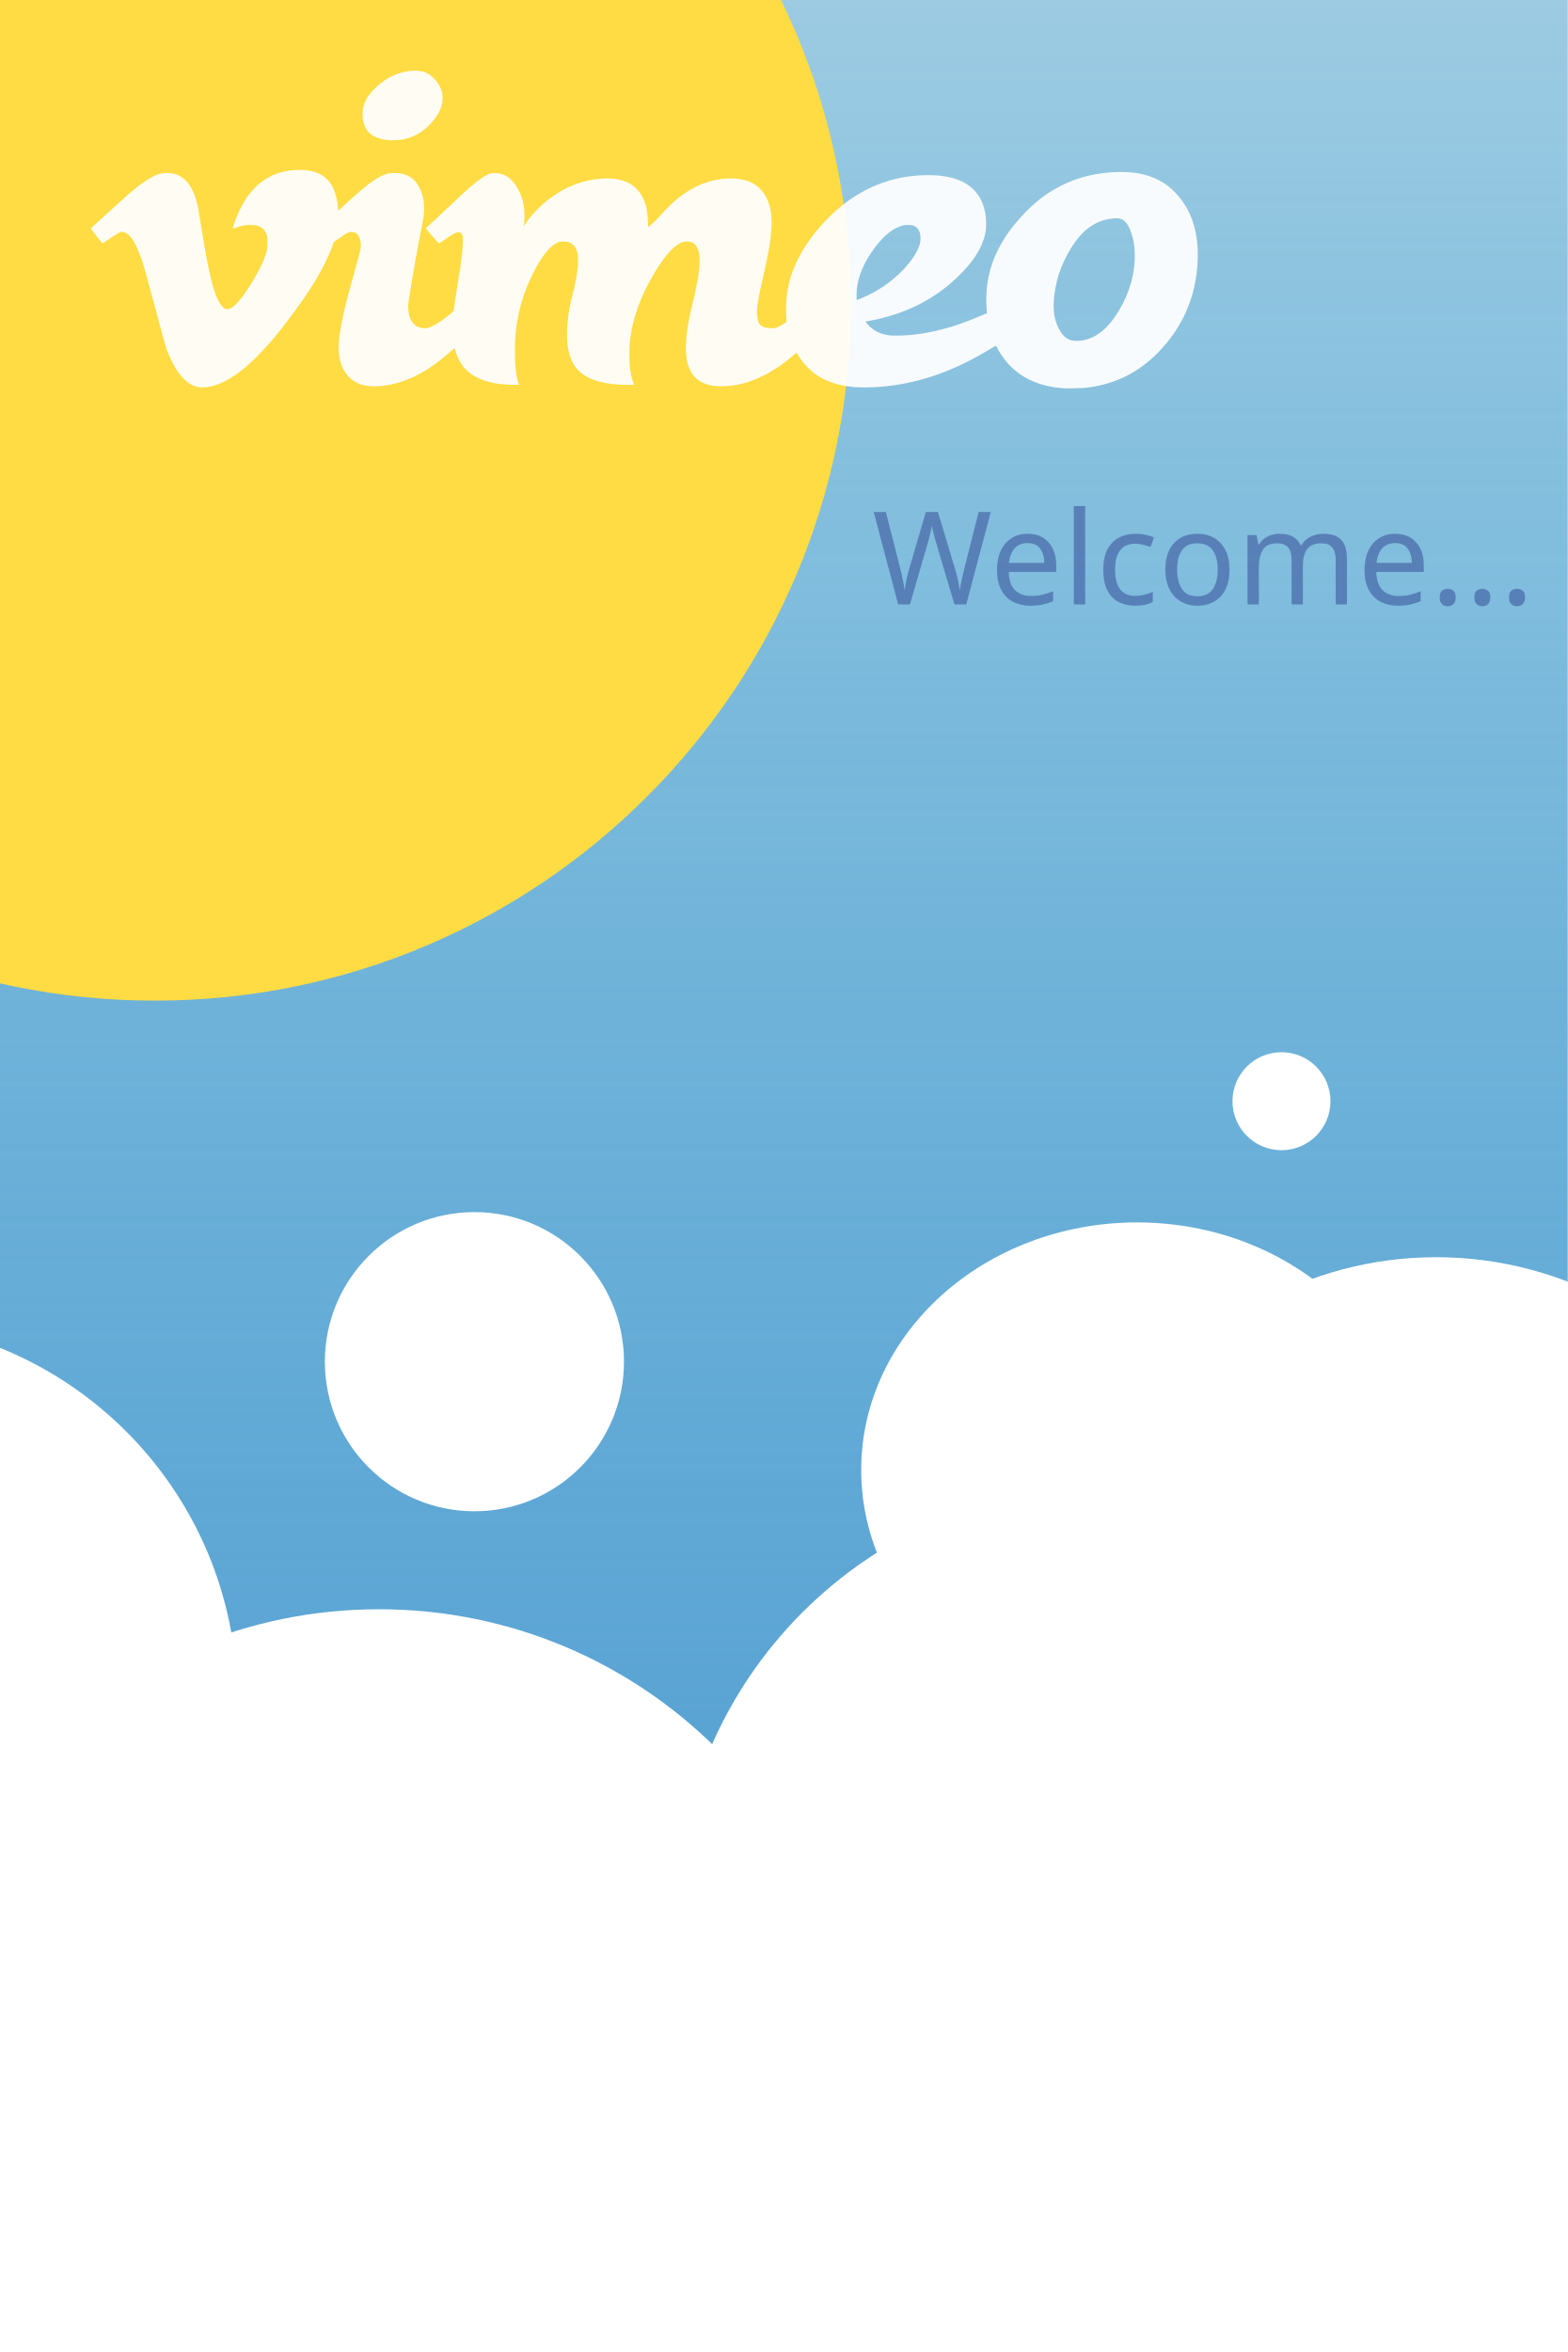
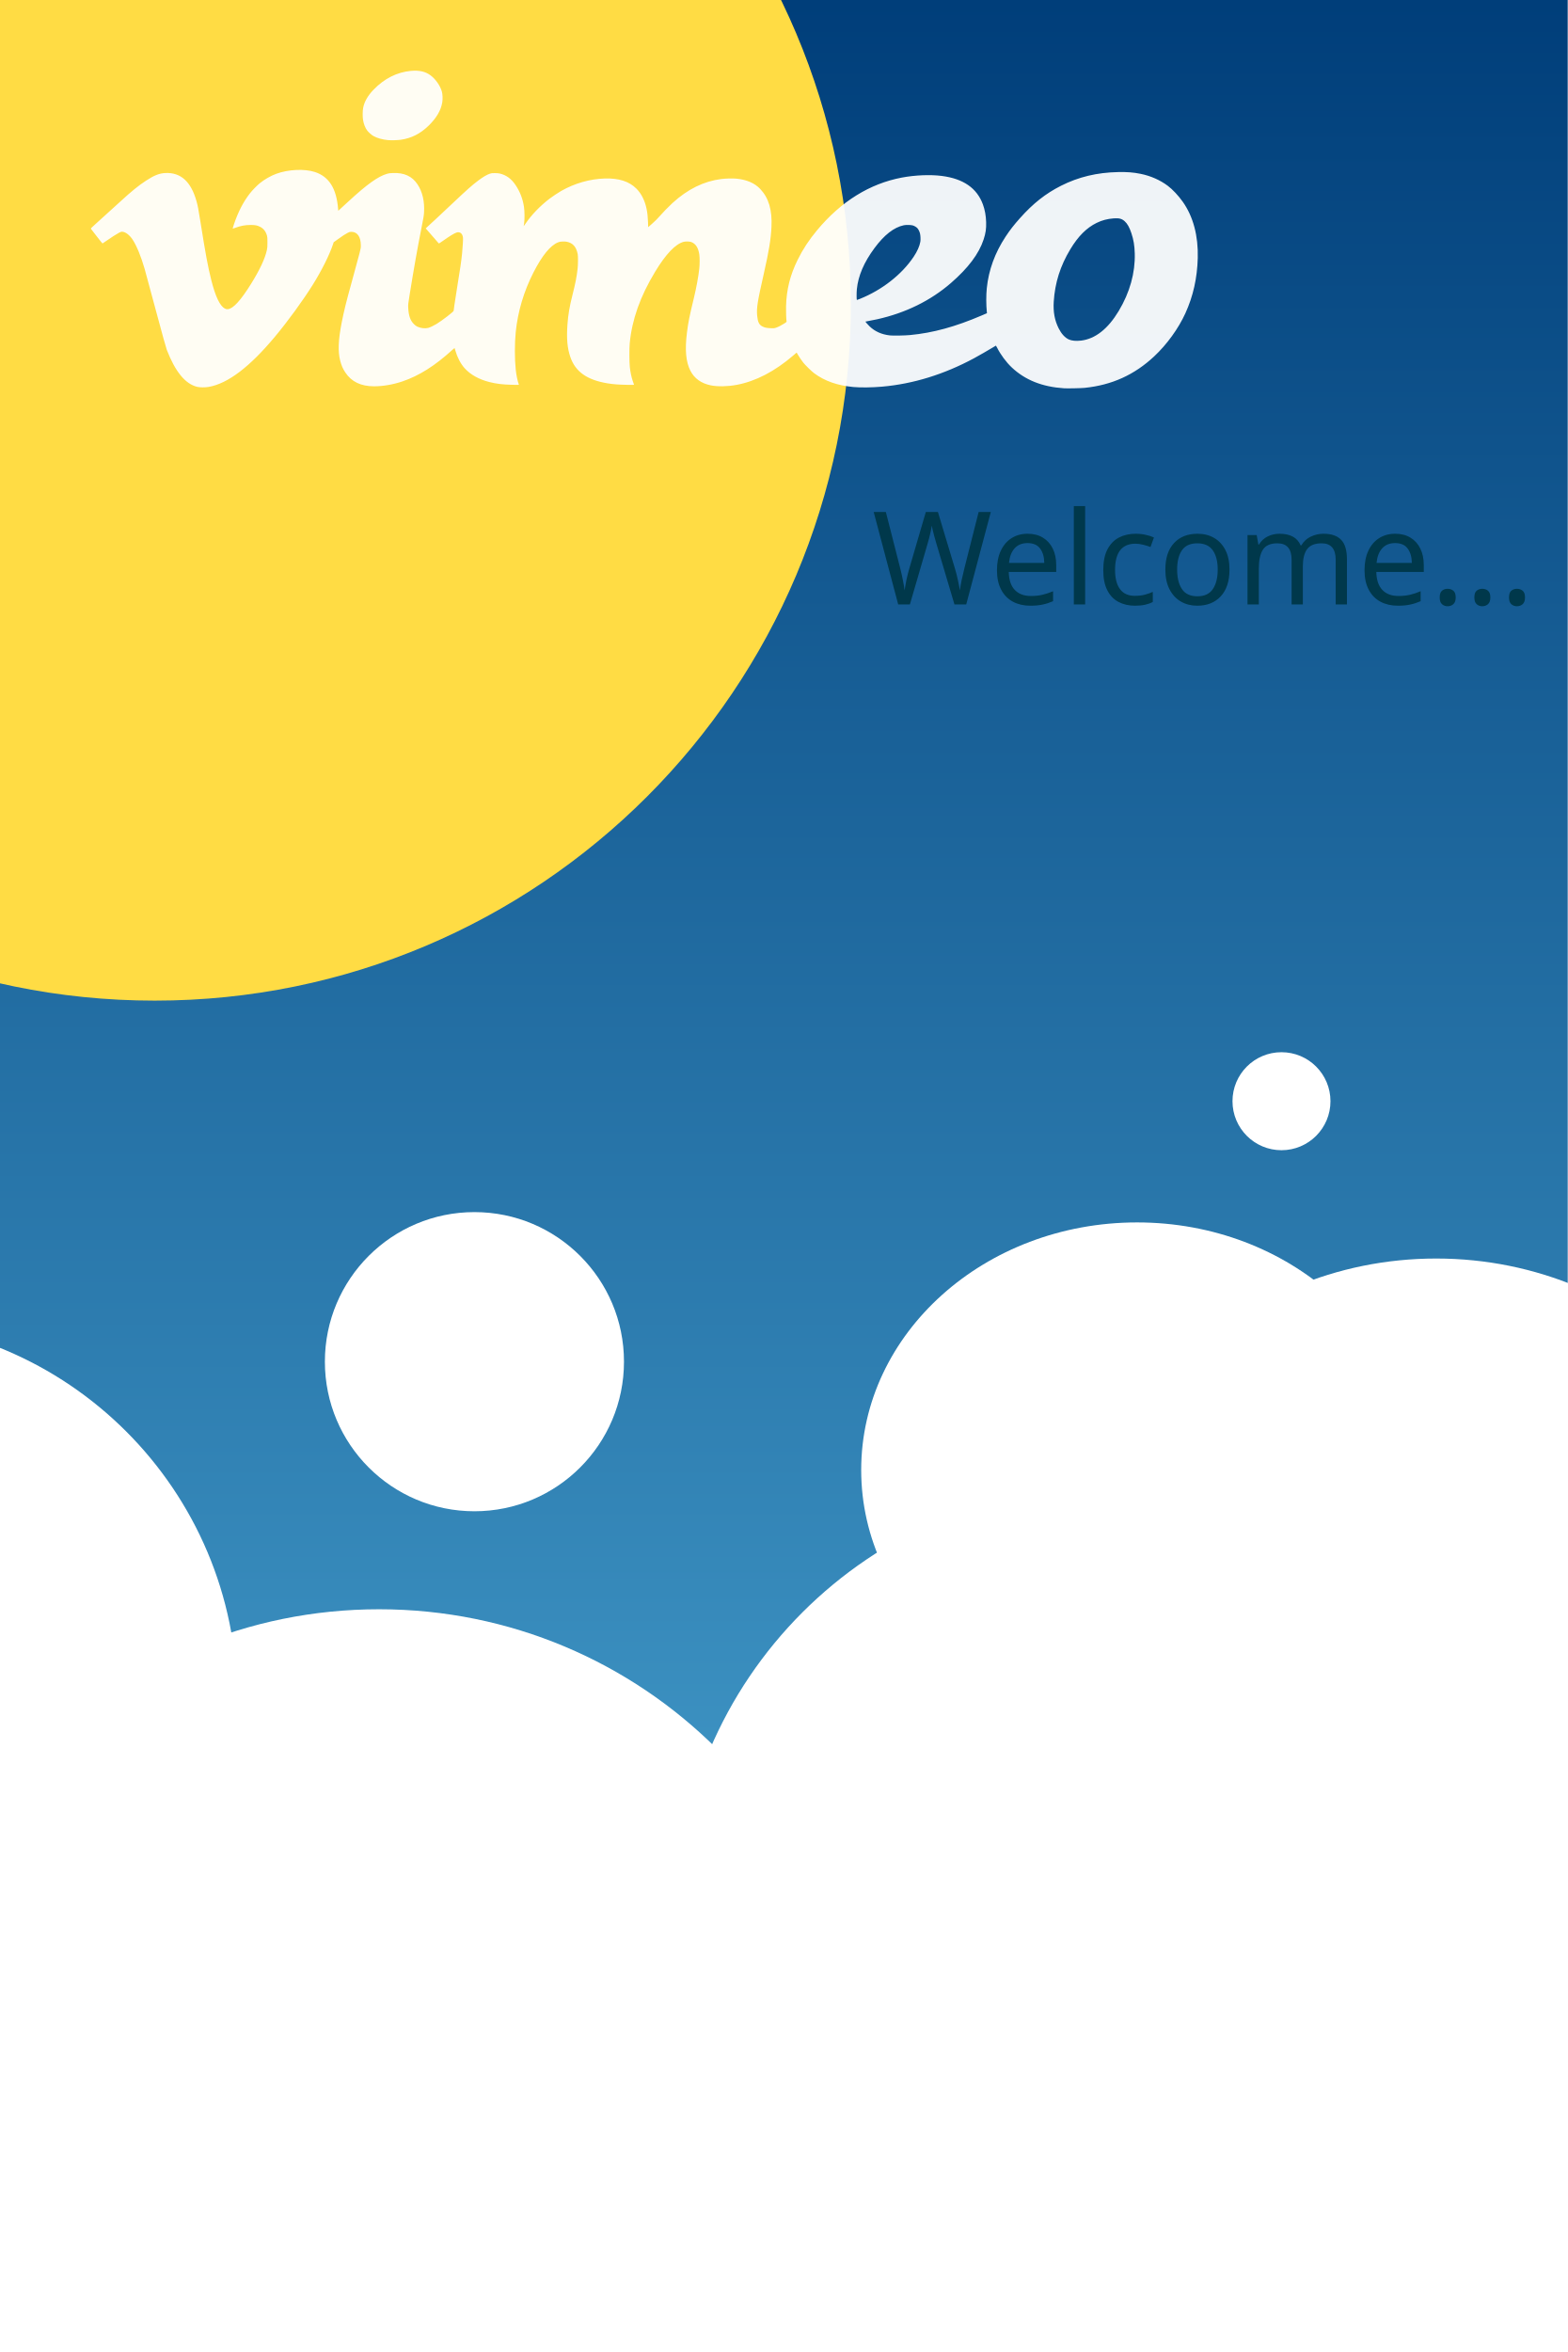
<svg xmlns="http://www.w3.org/2000/svg" xmlns:xlink="http://www.w3.org/1999/xlink" width="320" height="480" id="svg2" version="1.1">
  <defs id="defs4">
    <linearGradient id="linearGradient3662">
-       <stop style="stop-color:#5099d0;stop-opacity:1;" offset="0" id="stop3664" />
-       <stop style="stop-color:#0086c9;stop-opacity:0.348;" offset="1" id="stop3666" />
+       <stop style="stop-color:#50add9;stop-opacity:1;" offset="0" id="stop3664" />
+       <stop style="stop-color:#003e7a;stop-opacity:1;" offset="1" id="stop3666" />
    </linearGradient>
    <linearGradient xlink:href="#linearGradient3662" id="linearGradient3668" x1="158.947" y1="478.947" x2="158.947" y2="-1.053" gradientUnits="userSpaceOnUse" gradientTransform="translate(1.052632,573.4148)" />
  </defs>
  <g id="layer1" transform="translate(0,-572.3622)">
    <rect style="fill:url(#linearGradient3668);fill-opacity:1;stroke:none" id="rect2888" width="320" height="480" x="0" y="572.362" />
-     <path style="fill:#ffdc44;fill-opacity:1;fill-rule:nonzero;stroke:none" id="path3915" d="m 173.684,62.105 a 142.105,142.105 0 1 1 -284.211,0 142.105,142.105 0 1 1 284.211,0 z" transform="translate(0,572.3622)" />
+     <path style="fill:#ffdc44;fill-opacity:1;fill-rule:nonzero;stroke:none" id="path3915" d="m 173.684,62.105 c 0,78.483 -63.623,142.105 -142.105,142.105 -78.483,0 -142.105,-63.623 -142.105,-142.105 0,-78.483 63.623,-142.105 142.105,-142.105 78.483,0 142.105,63.623 142.105,142.105 z" transform="translate(0,572.3622)" />
    <path d="m 217.206,651.606 c -4.474,-0.294 -7.952,-1.682 -10.695,-4.267 -1.116,-1.051 -2.293,-2.64 -2.975,-4.016 -0.115,-0.233 -0.225,-0.423 -0.244,-0.423 -0.019,0 -0.303,0.167 -0.632,0.372 -0.728,0.452 -2.92,1.711 -3.851,2.211 -6.106,3.284 -12.391,5.225 -18.737,5.787 -2.03,0.18 -4.413,0.211 -5.874,0.076 -3.246,-0.299 -5.884,-1.227 -8.018,-2.821 -0.534,-0.399 -1.801,-1.635 -2.209,-2.155 -0.372,-0.474 -0.859,-1.189 -1.13,-1.658 l -0.229,-0.396 -0.688,0.592 c -3.771,3.247 -7.685,5.277 -11.561,5.997 -1.869,0.347 -3.87,0.385 -5.27,0.101 -1.948,-0.396 -3.362,-1.408 -4.167,-2.982 -0.925,-1.808 -1.147,-4.265 -0.704,-7.794 0.265,-2.111 0.492,-3.24 1.426,-7.098 0.497,-2.052 0.933,-4.434 1.093,-5.97 0.095,-0.911 0.096,-2.246 0.002,-2.867 -0.207,-1.373 -0.717,-2.169 -1.627,-2.534 -0.323,-0.13 -1.146,-0.157 -1.553,-0.051 -1.689,0.438 -3.65,2.493 -5.857,6.142 -3.045,5.032 -4.716,9.756 -5.169,14.611 -0.095,1.014 -0.081,3.877 0.023,4.806 0.117,1.05 0.337,2.098 0.595,2.84 0.12,0.347 0.232,0.673 0.249,0.723 0.029,0.09 -0.012,0.092 -1.519,0.064 -1.677,-0.031 -2.734,-0.114 -3.889,-0.305 -4.18,-0.691 -6.547,-2.367 -7.578,-5.369 -0.622,-1.809 -0.794,-3.763 -0.587,-6.667 0.142,-1.999 0.426,-3.651 1.041,-6.068 0.569,-2.235 0.844,-3.641 1.025,-5.242 0.102,-0.901 0.116,-2.582 0.025,-3.032 -0.295,-1.467 -0.982,-2.25 -2.199,-2.508 -0.247,-0.052 -0.519,-0.069 -0.89,-0.054 -0.449,0.018 -0.593,0.044 -0.908,0.168 -1.579,0.622 -3.265,2.682 -5.036,6.154 -1.971,3.863 -3.194,7.98 -3.618,12.184 -0.23,2.274 -0.228,5.512 0.004,7.645 0.124,1.144 0.382,2.379 0.631,3.029 0.035,0.09 7e-4,0.092 -1.32,0.062 -1.974,-0.045 -3.264,-0.2 -4.705,-0.567 -2.135,-0.543 -3.855,-1.506 -5.041,-2.821 -0.805,-0.893 -1.499,-2.22 -1.903,-3.636 -0.072,-0.254 -0.139,-0.47 -0.149,-0.48 -0.009,-0.011 -0.22,0.166 -0.467,0.391 -3.547,3.234 -6.766,5.264 -10.183,6.423 -1.888,0.64 -3.954,0.996 -5.781,0.996 -2.693,0 -4.625,-0.933 -5.882,-2.84 -0.5,-0.759 -0.778,-1.401 -1.031,-2.382 -0.487,-1.887 -0.398,-4.192 0.298,-7.763 0.457,-2.344 0.925,-4.236 2.008,-8.131 0.779,-2.799 1.312,-4.766 1.638,-6.043 0.257,-1.006 0.272,-1.1 0.268,-1.626 -0.013,-1.721 -0.71,-2.721 -1.907,-2.738 -0.336,-0.005 -0.394,0.01 -0.756,0.196 -0.534,0.274 -0.959,0.549 -1.997,1.292 l -0.884,0.633 -0.13,0.393 c -0.721,2.181 -2.306,5.354 -4.133,8.28 -2.014,3.224 -5.088,7.443 -7.729,10.607 -5.17,6.194 -9.606,9.556 -13.519,10.245 -0.731,0.129 -1.818,0.121 -2.368,-0.016 -2.425,-0.606 -4.438,-3.059 -6.184,-7.535 -0.148,-0.378 -0.882,-3.028 -2.28,-8.228 -1.134,-4.218 -2.15,-7.975 -2.257,-8.349 -0.703,-2.451 -1.628,-4.697 -2.435,-5.916 -0.62,-0.936 -1.397,-1.546 -2.056,-1.613 -0.267,-0.027 -0.31,-0.016 -0.724,0.193 -0.433,0.218 -1.683,1.021 -2.753,1.77 -0.299,0.209 -0.57,0.396 -0.602,0.414 -0.037,0.021 -0.463,-0.495 -1.184,-1.436 -0.62,-0.808 -1.156,-1.504 -1.193,-1.547 -0.059,-0.069 0.033,-0.167 0.796,-0.85 1.274,-1.14 3.857,-3.482 5.157,-4.676 2.343,-2.153 3.701,-3.258 5.269,-4.287 1.677,-1.1 2.736,-1.52 3.98,-1.574 3.13,-0.138 5.208,1.739 6.335,5.72 0.269,0.951 0.391,1.586 0.802,4.172 1.071,6.745 1.524,9.176 2.231,11.986 0.841,3.341 1.775,5.291 2.77,5.781 0.268,0.132 0.35,0.15 0.591,0.132 1.088,-0.083 2.644,-1.782 4.779,-5.218 1.76,-2.833 2.825,-5.114 3.203,-6.861 0.094,-0.436 0.11,-0.655 0.112,-1.551 0.002,-0.867 -0.013,-1.097 -0.086,-1.359 -0.249,-0.888 -0.714,-1.481 -1.441,-1.838 -0.587,-0.289 -0.982,-0.363 -1.917,-0.363 -1.095,0 -2.055,0.181 -3.15,0.593 -0.307,0.116 -0.496,0.165 -0.504,0.131 -0.007,-0.03 0.106,-0.407 0.253,-0.838 0.879,-2.588 1.91,-4.588 3.26,-6.323 0.489,-0.629 1.457,-1.625 2.03,-2.088 0.955,-0.773 2.228,-1.501 3.347,-1.914 2.45,-0.905 5.778,-1.06 7.896,-0.368 2.881,0.941 4.403,3.356 4.735,7.511 l 0.032,0.4 0.228,-0.206 c 0.126,-0.113 0.981,-0.899 1.9,-1.745 3.786,-3.484 5.988,-5.057 7.837,-5.598 0.357,-0.104 0.575,-0.133 1.194,-0.156 2.313,-0.085 3.916,0.655 5.023,2.317 1.009,1.515 1.465,3.484 1.329,5.74 -0.039,0.646 -0.112,1.084 -0.529,3.171 -0.774,3.872 -1.565,8.341 -2.432,13.732 -0.289,1.795 -0.296,1.862 -0.268,2.506 0.07,1.613 0.411,2.611 1.142,3.348 0.275,0.277 0.456,0.412 0.73,0.543 0.649,0.309 1.579,0.415 2.211,0.251 0.365,-0.095 1.123,-0.456 1.721,-0.819 1.083,-0.658 3.427,-2.459 3.466,-2.663 0.011,-0.059 0.09,-0.642 0.174,-1.297 0.084,-0.654 0.368,-2.478 0.631,-4.053 0.506,-3.037 0.766,-4.839 0.92,-6.383 0.125,-1.25 0.215,-2.8 0.185,-3.172 -0.068,-0.85 -0.619,-1.301 -1.311,-1.076 -0.482,0.157 -1.491,0.775 -2.893,1.773 -0.579,0.412 -0.707,0.485 -0.759,0.43 -0.288,-0.304 -2.645,-3.021 -2.642,-3.045 0.002,-0.017 0.128,-0.138 0.279,-0.269 0.421,-0.365 2.55,-2.35 5.105,-4.76 3.124,-2.947 4.056,-3.774 5.353,-4.749 0.983,-0.74 1.746,-1.186 2.394,-1.4 0.283,-0.094 0.432,-0.11 0.966,-0.107 0.38,0.002 0.766,0.034 0.971,0.079 1.347,0.3 2.402,1.064 3.277,2.372 0.901,1.348 1.452,2.777 1.707,4.432 0.139,0.901 0.152,2.66 0.025,3.388 -0.045,0.26 -0.083,0.499 -0.083,0.531 0,0.032 0.147,-0.159 0.328,-0.424 1.249,-1.841 3.003,-3.667 4.956,-5.161 0.547,-0.418 1.805,-1.254 2.361,-1.57 2.772,-1.572 5.847,-2.451 8.907,-2.548 2.851,-0.09 4.992,0.596 6.456,2.07 0.551,0.554 0.981,1.169 1.336,1.909 0.658,1.373 0.969,2.857 1.035,4.949 l 0.032,1.006 0.849,-0.747 c 0.546,-0.481 1.04,-0.969 1.383,-1.369 0.661,-0.77 1.945,-2.091 2.718,-2.798 3.109,-2.842 6.395,-4.46 9.975,-4.914 0.863,-0.109 2.325,-0.146 3.058,-0.076 2.117,0.201 3.743,0.901 4.88,2.098 1.75,1.844 2.477,4.308 2.303,7.801 -0.125,2.506 -0.509,4.843 -1.558,9.472 -1.319,5.818 -1.511,7.043 -1.357,8.629 0.122,1.257 0.384,1.803 1.031,2.147 0.475,0.253 0.888,0.343 1.715,0.373 0.698,0.025 0.744,0.021 1.116,-0.104 0.457,-0.154 1.085,-0.476 1.712,-0.879 0.365,-0.234 0.446,-0.308 0.428,-0.386 -0.075,-0.322 -0.136,-2.03 -0.11,-3.082 0.085,-3.402 0.817,-6.343 2.363,-9.49 1.054,-2.146 2.313,-4.062 3.986,-6.068 4.889,-5.862 10.72,-9.482 17.275,-10.725 2.677,-0.508 5.828,-0.639 8.155,-0.339 4.413,0.568 7.173,2.477 8.403,5.811 0.401,1.087 0.622,2.295 0.66,3.605 0.04,1.377 -0.088,2.258 -0.518,3.565 -0.959,2.913 -3.136,5.811 -6.67,8.876 -4.148,3.599 -9.263,6.11 -15.079,7.402 -0.796,0.177 -2.27,0.469 -2.365,0.469 -0.058,0 0.493,0.635 0.835,0.964 1.1,1.056 2.458,1.662 4.152,1.855 0.649,0.074 3.013,0.032 4.126,-0.073 4.661,-0.441 9.228,-1.69 14.596,-3.991 l 1.093,-0.469 -0.029,-0.271 c -0.149,-1.412 -0.152,-3.423 -0.007,-4.834 0.382,-3.717 1.659,-7.214 3.847,-10.533 0.884,-1.341 1.673,-2.355 2.929,-3.762 2.685,-3.009 5.234,-5.02 8.37,-6.604 3.573,-1.805 7.345,-2.709 11.674,-2.797 1.843,-0.038 3.093,0.06 4.561,0.357 2.071,0.419 3.978,1.258 5.574,2.453 0.962,0.721 2.156,1.994 3.042,3.243 2.134,3.01 3.191,6.965 3.067,11.48 -0.113,4.118 -0.937,7.794 -2.53,11.289 -1.426,3.129 -3.767,6.359 -6.375,8.798 -4.03,3.768 -8.633,5.851 -14.186,6.419 -0.718,0.073 -3.524,0.132 -4.196,0.088 z m 3.446,-9.73 c 2.923,-0.355 5.504,-2.382 7.709,-6.056 2.258,-3.762 3.376,-7.773 3.27,-11.73 -0.043,-1.607 -0.242,-2.802 -0.687,-4.134 -0.405,-1.212 -0.818,-1.946 -1.372,-2.442 -0.588,-0.525 -1.123,-0.665 -2.243,-0.585 -1.27,0.091 -2.388,0.386 -3.474,0.918 -2.061,1.01 -3.767,2.714 -5.363,5.357 -2.068,3.425 -3.158,6.866 -3.401,10.738 -0.13,2.072 0.187,3.794 0.996,5.412 0.566,1.132 1.3,1.935 2.095,2.29 0.597,0.267 1.479,0.349 2.469,0.229 z m -45.124,-8.521 c 4.498,-1.798 8.563,-4.98 10.965,-8.583 0.749,-1.123 1.221,-2.187 1.37,-3.084 0.071,-0.426 0.036,-1.23 -0.073,-1.687 -0.087,-0.363 -0.308,-0.818 -0.511,-1.049 -0.202,-0.23 -0.571,-0.458 -0.934,-0.577 -0.364,-0.12 -1.385,-0.144 -1.857,-0.044 -2.008,0.425 -3.982,1.96 -5.972,4.644 -2.161,2.914 -3.341,5.663 -3.614,8.415 -0.07,0.709 -0.066,2.191 0.006,2.191 0.031,0 0.309,-0.101 0.619,-0.225 z M 79.208,600.959 c -1.114,-0.1 -2.245,-0.416 -2.975,-0.832 -0.403,-0.229 -1.028,-0.785 -1.3,-1.156 -0.392,-0.535 -0.679,-1.266 -0.825,-2.108 -0.114,-0.655 -0.101,-1.901 0.026,-2.522 0.258,-1.268 0.947,-2.463 2.119,-3.678 2.188,-2.267 4.779,-3.573 7.603,-3.834 1.736,-0.16 2.991,0.127 4.054,0.928 1.004,0.756 1.916,2.058 2.269,3.236 0.173,0.578 0.214,1.573 0.095,2.277 -0.276,1.632 -1.186,3.18 -2.783,4.736 -1.694,1.651 -3.504,2.566 -5.691,2.88 -0.639,0.092 -1.96,0.128 -2.593,0.071 z" id="path2933" style="fill:#ffffff;fill-opacity:0.936" />
-     <text xml:space="preserve" style="font-size:26.399px;font-style:normal;font-variant:normal;font-weight:normal;font-stretch:normal;fill:#000066;fill-opacity:0.324;stroke:none;font-family:Droid Sans;-inkscape-font-specification:Droid Sans" x="178.028" y="695.713" id="text3911">
+     <text xml:space="preserve" style="font-size:26.399px;font-style:normal;font-variant:normal;font-weight:normal;font-stretch:normal;fill:#00384b;fill-opacity:1;stroke:none;font-family:Droid Sans;-inkscape-font-specification:Droid Sans" x="178.028" y="695.713" id="text3911">
      <tspan id="tspan3913" x="178.028" y="695.713">Welcome...</tspan>
    </text>
-     <path style="fill:#ffffff;fill-opacity:1;fill-rule:nonzero;stroke:none;opacity:1" id="path3919" d="m 174.737,425.263 a 97.368,96.842 0 1 1 -194.737,0 97.368,96.842 0 1 1 194.737,0 z" transform="translate(0,572.3622)" />
-     <path style="fill:#ffffff;fill-opacity:1;fill-rule:nonzero;stroke:none;opacity:1" id="path3921" d="m 314.737,391.579 a 88.421,88.421 0 1 1 -176.842,0 88.421,88.421 0 1 1 176.842,0 z" transform="translate(0,572.3622)" />
-     <path style="fill:#ffffff;fill-opacity:1;fill-rule:nonzero;stroke:none;opacity:1" id="path3923" d="m 127.368,277.895 a 30.526,30.526 0 1 1 -61.053,0 30.526,30.526 0 1 1 61.053,0 z" transform="translate(0,572.3622)" />
-     <path style="fill:#ffffff;fill-opacity:1;fill-rule:nonzero;stroke:none;opacity:1" id="path3925" d="m 367.368,330.526 a 74.211,73.684 0 1 1 -148.421,0 74.211,73.684 0 1 1 148.421,0 z" transform="translate(0,572.3622)" />
-     <path style="fill:#ffffff;fill-opacity:1;fill-rule:nonzero;stroke:none;opacity:1" id="path3927" d="m 288.421,300 a 56.316,50.526 0 1 1 -112.632,0 56.316,50.526 0 1 1 112.632,0 z" transform="translate(0,572.3622)" />
-     <path style="fill:#ffffff;fill-opacity:1;fill-rule:nonzero;stroke:none" id="path3929" d="m 233.684,498.947 a 49.474,49.474 0 1 1 -98.947,0 49.474,49.474 0 1 1 98.947,0 z" transform="translate(0,572.3622)" />
-     <path style="fill:#ffffff;fill-opacity:1;fill-rule:nonzero;stroke:none;opacity:1" id="path3931" d="m 371.579,464.211 a 89.474,90.526 0 1 1 -178.947,0 89.474,90.526 0 1 1 178.947,0 z" transform="translate(0,572.3622)" />
-     <path style="fill:#ffffff;fill-opacity:1;fill-rule:nonzero;stroke:none;opacity:1" id="path3933" d="m 48.421,346.842 a 77.368,77.368 0 1 1 -154.737,0 77.368,77.368 0 1 1 154.737,0 z" transform="translate(0,572.3622)" />
-     <path style="fill:#ffffff;fill-opacity:1;fill-rule:nonzero;stroke:none" id="path3939" d="m 271.579,224.737 a 10,10 0 1 1 -20,0 10,10 0 1 1 20,0 z" transform="translate(0,572.3622)" />
+     <path style="fill:#ffffff;fill-opacity:1;fill-rule:nonzero;stroke:none;opacity:1" id="path3919" d="m 174.737,425.263 c 0,53.484 -43.593,96.842 -97.368,96.842 C 23.593,522.105 -20,478.748 -20,425.263 c 0,-53.484 43.593,-96.842 97.368,-96.842 53.775,0 97.368,43.358 97.368,96.842 z" transform="translate(0,572.3622)" />
+     <path style="fill:#ffffff;fill-opacity:1;fill-rule:nonzero;stroke:none;opacity:1" id="path3921" d="m 314.737,391.579 c 0,48.834 -39.587,88.421 -88.421,88.421 -48.834,0 -88.421,-39.587 -88.421,-88.421 0,-48.834 39.587,-88.421 88.421,-88.421 48.834,0 88.421,39.587 88.421,88.421 z" transform="translate(0,572.3622)" />
+     <path style="fill:#ffffff;fill-opacity:1;fill-rule:nonzero;stroke:none;opacity:1" id="path3923" d="m 127.368,277.895 c 0,16.859 -13.667,30.526 -30.526,30.526 -16.859,0 -30.526,-13.667 -30.526,-30.526 0,-16.859 13.667,-30.526 30.526,-30.526 16.859,0 30.526,13.667 30.526,30.526 z" transform="translate(0,572.3622)" />
+     <path style="fill:#ffffff;fill-opacity:1;fill-rule:nonzero;stroke:none;opacity:1" id="path3925" d="m 367.368,330.526 c 0,40.695 -33.225,73.684 -74.211,73.684 -40.985,0 -74.211,-32.99 -74.211,-73.684 0,-40.695 33.225,-73.684 74.211,-73.684 40.985,0 74.211,32.99 74.211,73.684 z" transform="translate(0,572.3622)" />
+     <path style="fill:#ffffff;fill-opacity:1;fill-rule:nonzero;stroke:none;opacity:1" id="path3927" d="m 288.421,300 c 0,27.905 -25.213,50.526 -56.316,50.526 -31.102,0 -56.316,-22.621 -56.316,-50.526 0,-27.905 25.213,-50.526 56.316,-50.526 31.102,0 56.316,22.621 56.316,50.526 z" transform="translate(0,572.3622)" />
+     <path style="fill:#ffffff;fill-opacity:1;fill-rule:nonzero;stroke:none" id="path3929" d="m 233.684,498.947 c 0,27.324 -22.15,49.474 -49.474,49.474 -27.324,0 -49.474,-22.15 -49.474,-49.474 0,-27.324 22.15,-49.474 49.474,-49.474 27.324,0 49.474,22.15 49.474,49.474 z" transform="translate(0,572.3622)" />
+     <path style="fill:#ffffff;fill-opacity:1;fill-rule:nonzero;stroke:none;opacity:1" id="path3931" d="m 371.579,464.211 c 0,49.996 -40.059,90.526 -89.474,90.526 -49.415,0 -89.474,-40.53 -89.474,-90.526 0,-49.996 40.059,-90.526 89.474,-90.526 49.415,0 89.474,40.53 89.474,90.526 z" transform="translate(0,572.3622)" />
+     <path style="fill:#ffffff;fill-opacity:1;fill-rule:nonzero;stroke:none;opacity:1" id="path3933" d="m 48.421,346.842 c 0,42.729 -34.639,77.368 -77.368,77.368 -42.729,0 -77.368,-34.639 -77.368,-77.368 0,-42.729 34.639,-77.368 77.368,-77.368 42.729,0 77.368,34.639 77.368,77.368 z" transform="translate(0,572.3622)" />
+     <path style="fill:#ffffff;fill-opacity:1;fill-rule:nonzero;stroke:none" id="path3939" d="m 271.579,224.737 c 0,5.523 -4.477,10 -10,10 -5.523,0 -10,-4.477 -10,-10 0,-5.523 4.477,-10 10,-10 5.523,0 10,4.477 10,10 z" transform="translate(0,572.3622)" />
  </g>
</svg>
